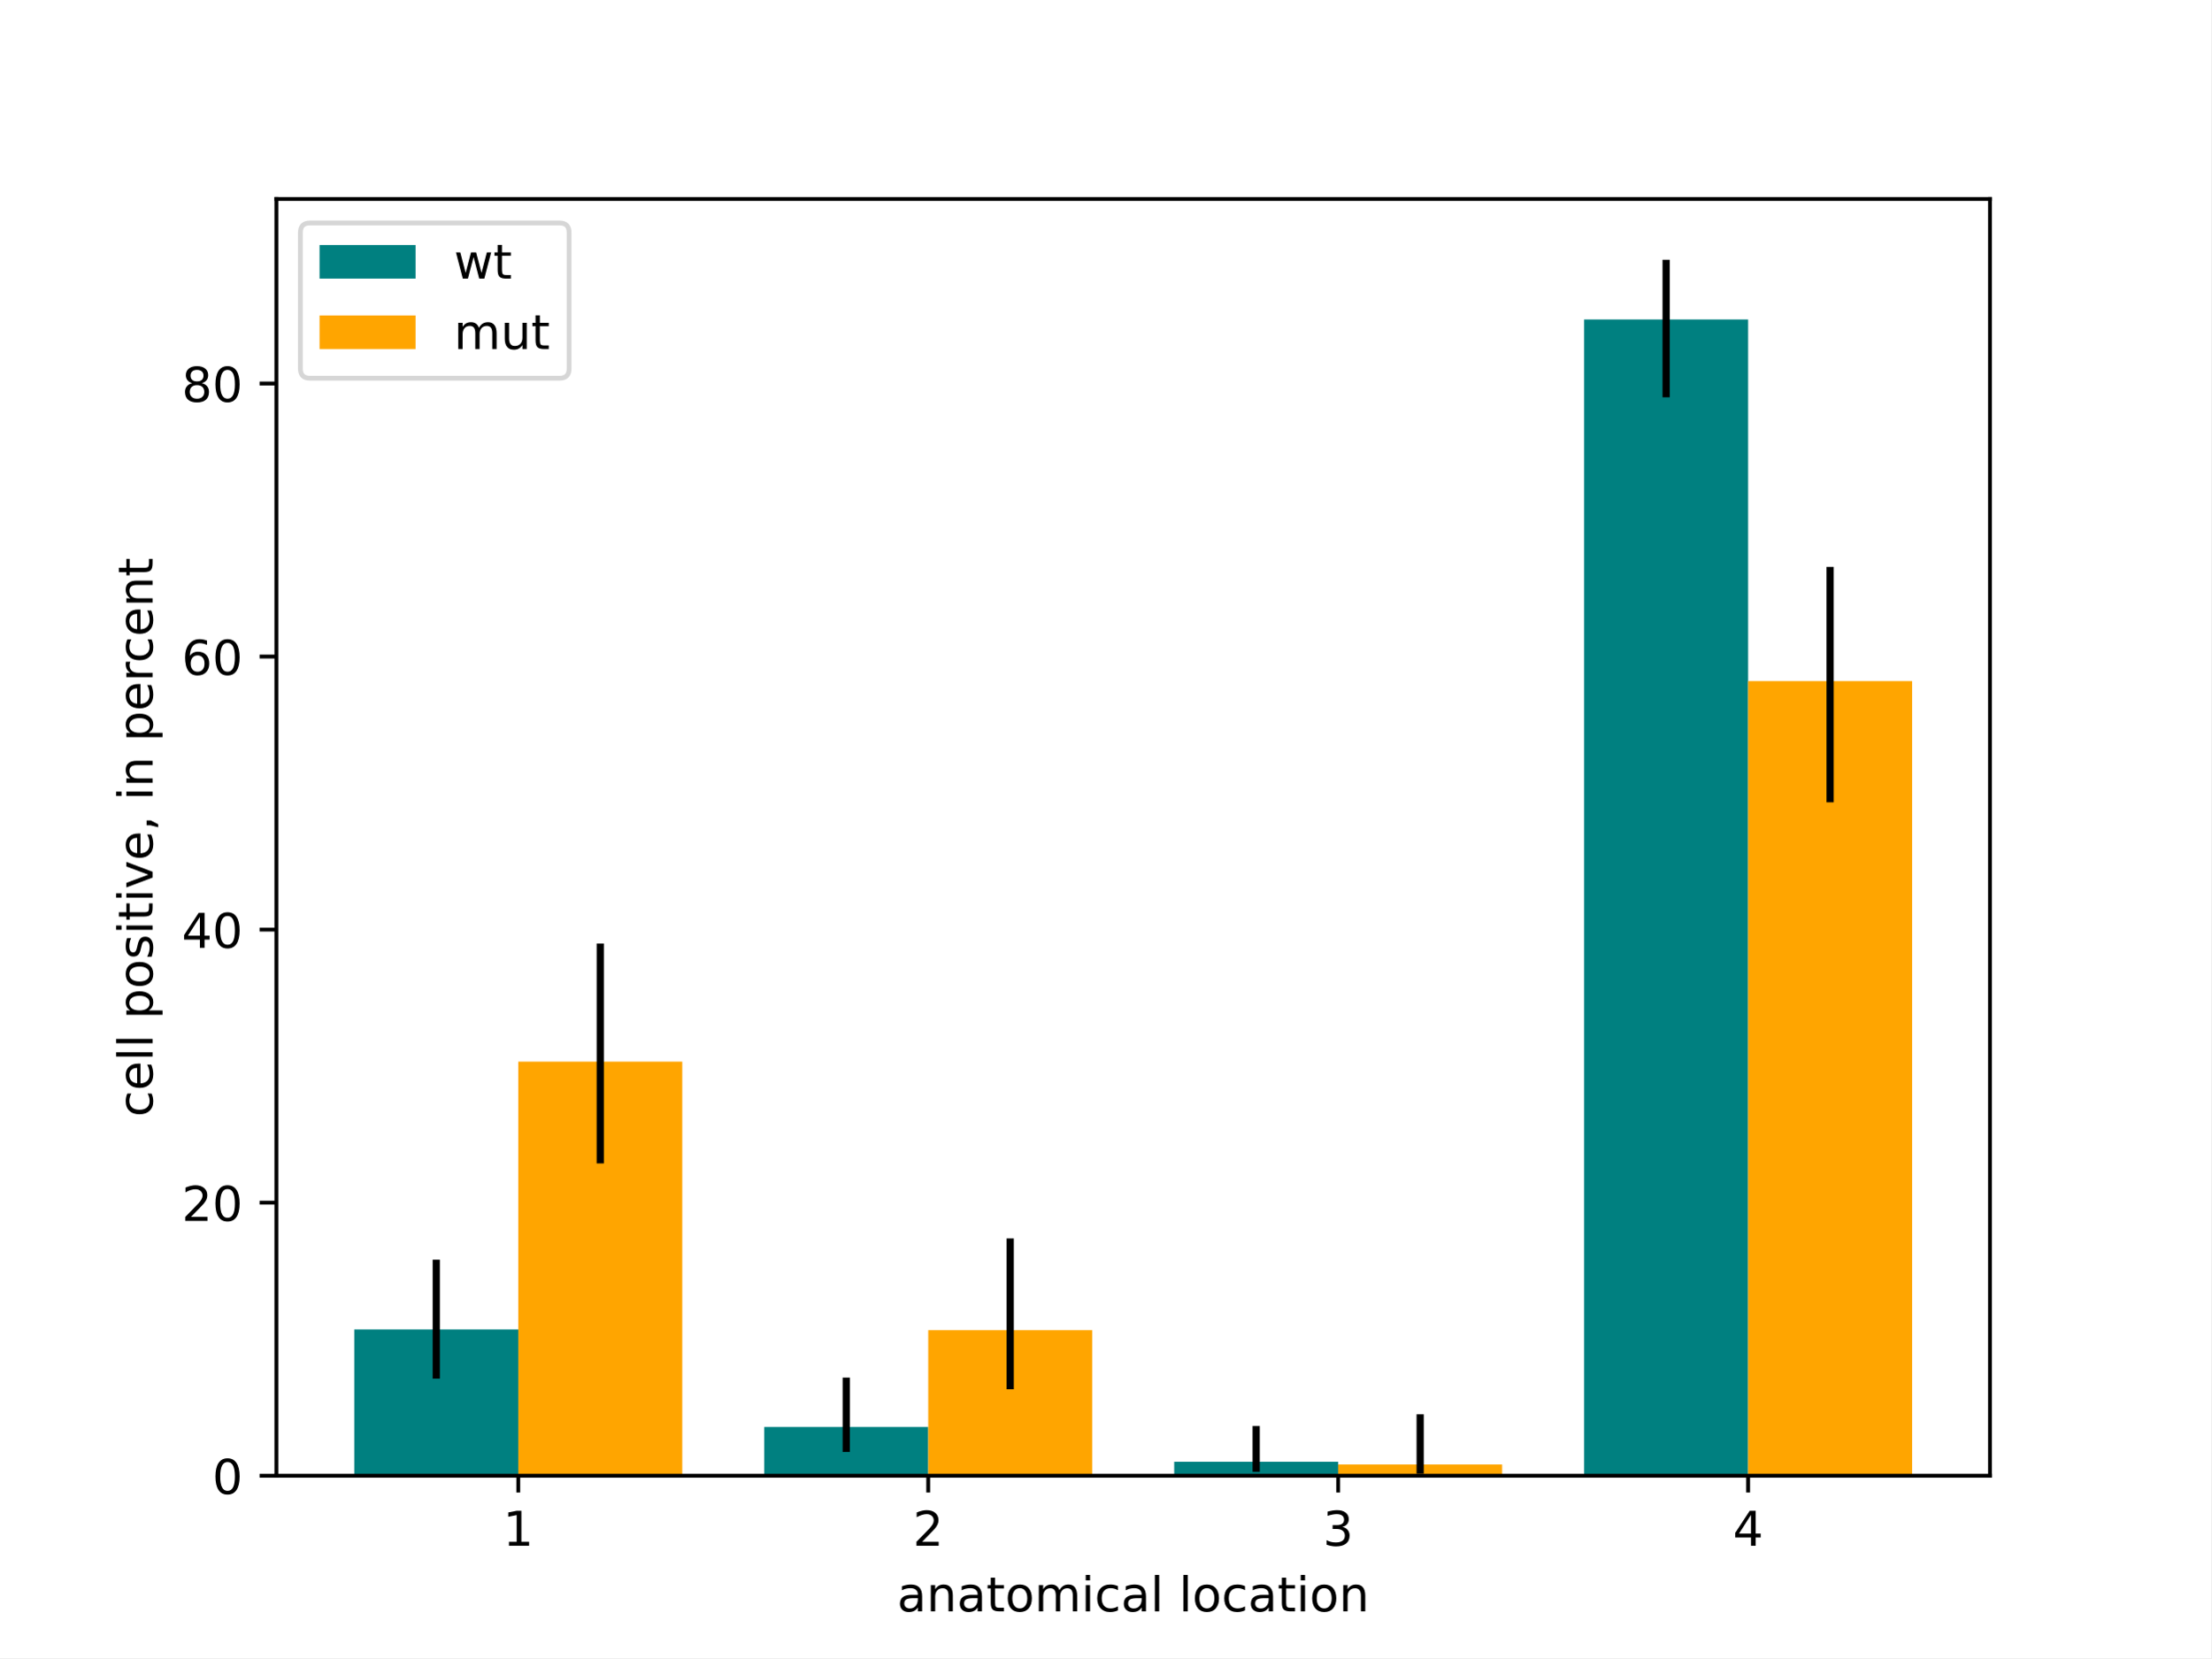
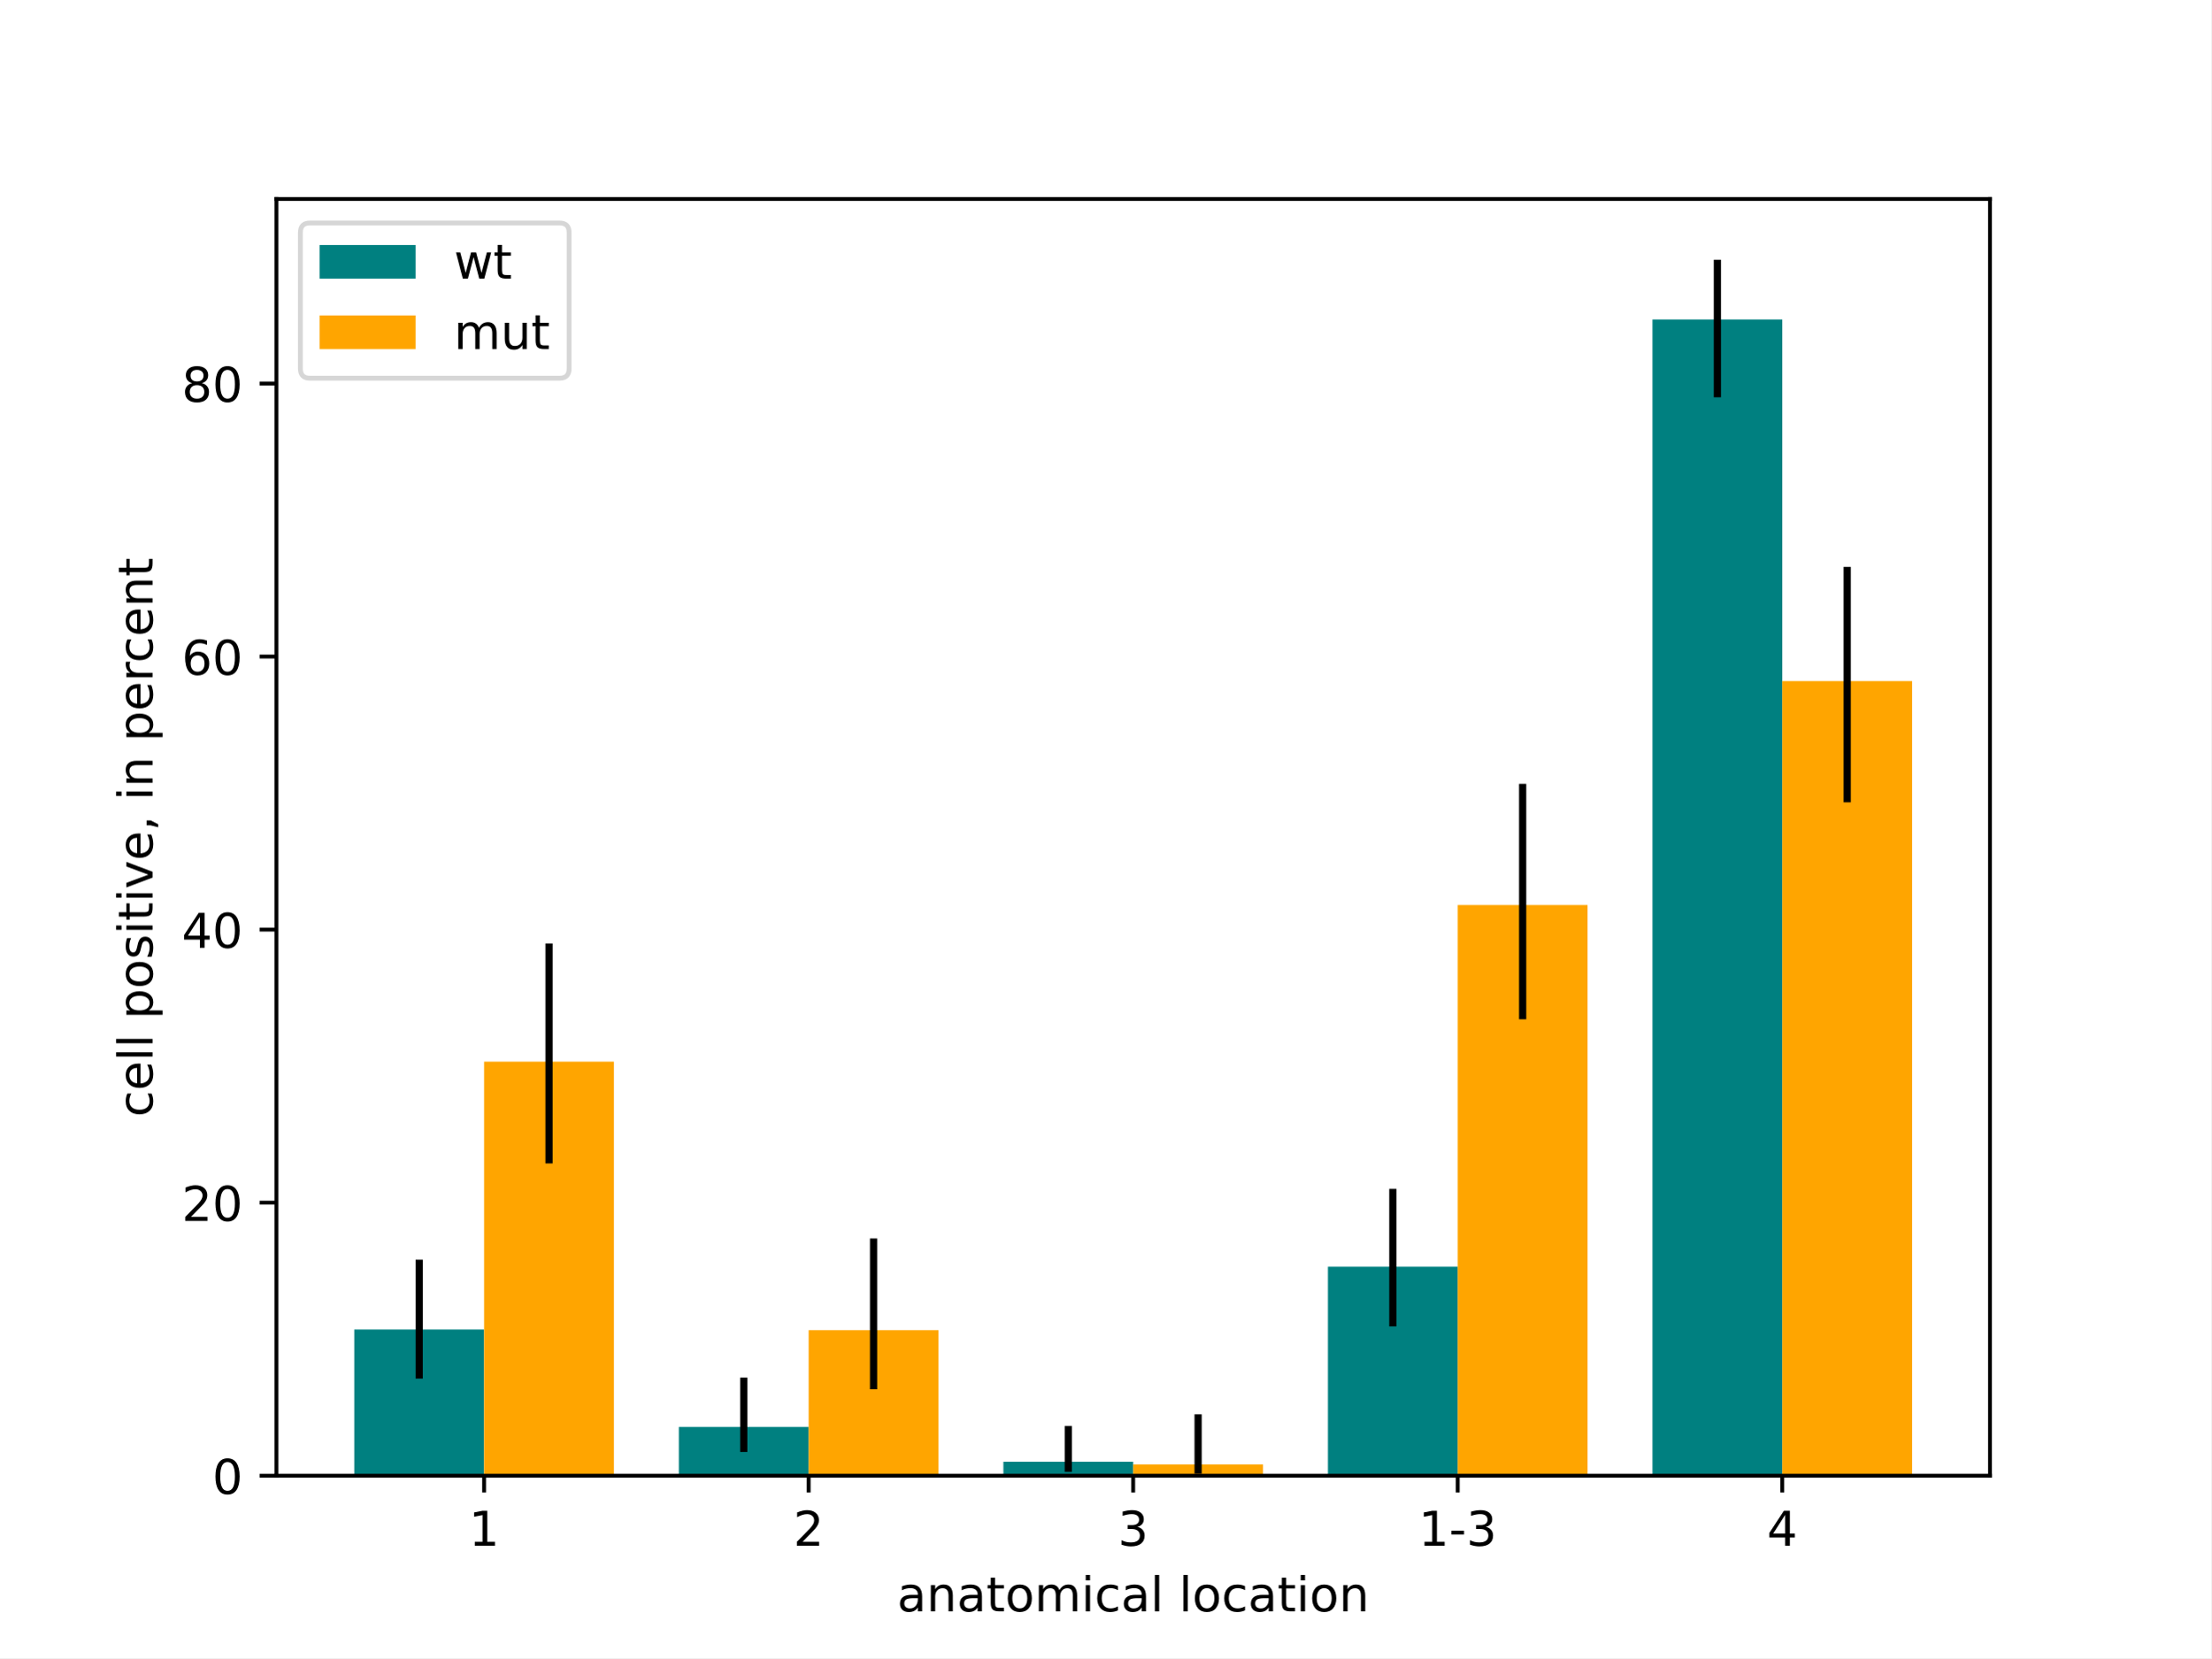
<svg xmlns="http://www.w3.org/2000/svg" xmlns:xlink="http://www.w3.org/1999/xlink" width="460.8pt" height="345.6pt" viewBox="0 0 460.8 345.6" version="1.1">
  <defs>
    <style type="text/css">*{stroke-linejoin: round; stroke-linecap: butt}</style>
  </defs>
  <g id="figure_1">
    <g id="patch_1">
      <path d="M 0 345.6  L 460.8 345.6  L 460.8 0  L 0 0  z " style="fill: #ffffff" />
    </g>
    <g id="axes_1">
      <g id="patch_2">
        <path d="M 57.6 307.584  L 414.72 307.584  L 414.72 41.472  L 57.6 41.472  z " style="fill: #ffffff" />
      </g>
      <g id="patch_3">
-         <path d="M 73.833 307.584  L 108.007 307.584  L 108.007 277.107  L 73.833 277.107  z " clip-path="url(#pa6bab868a0)" style="fill: #008080" />
+         <path d="M 73.833 307.584  L 100.887 307.584  L 100.887 277.107  L 73.833 277.107  z " clip-path="url(#p7872ad157e)" style="fill: #008080" />
      </g>
      <g id="patch_4">
-         <path d="M 159.268 307.584  L 193.442 307.584  L 193.442 297.425  L 159.268 297.425  z " clip-path="url(#pa6bab868a0)" style="fill: #008080" />
+         <path d="M 141.469 307.584  L 168.524 307.584  L 168.524 297.425  L 141.469 297.425  z " clip-path="url(#p7872ad157e)" style="fill: #008080" />
      </g>
      <g id="patch_5">
-         <path d="M 244.704 307.584  L 278.878 307.584  L 278.878 304.681  L 244.704 304.681  z " clip-path="url(#pa6bab868a0)" style="fill: #008080" />
+         <path d="M 209.105 307.584  L 236.16 307.584  L 236.16 304.681  L 209.105 304.681  z " clip-path="url(#p7872ad157e)" style="fill: #008080" />
      </g>
      <g id="patch_6">
-         <path d="M 330.139 307.584  L 364.313 307.584  L 364.313 66.588  L 330.139 66.588  z " clip-path="url(#pa6bab868a0)" style="fill: #008080" />
+         <path d="M 276.742 307.584  L 303.796 307.584  L 303.796 264.018  L 276.742 264.018  z " clip-path="url(#p7872ad157e)" style="fill: #008080" />
      </g>
      <g id="patch_7">
-         <path d="M 108.007 307.584  L 142.181 307.584  L 142.181 221.276  L 108.007 221.276  z " clip-path="url(#pa6bab868a0)" style="fill: #ffa500" />
+         <path d="M 344.378 307.584  L 371.433 307.584  L 371.433 66.588  L 344.378 66.588  z " clip-path="url(#p7872ad157e)" style="fill: #008080" />
      </g>
      <g id="patch_8">
-         <path d="M 193.442 307.584  L 227.616 307.584  L 227.616 277.25  L 193.442 277.25  z " clip-path="url(#pa6bab868a0)" style="fill: #ffa500" />
+         <path d="M 100.887 307.584  L 127.942 307.584  L 127.942 221.276  L 100.887 221.276  z " clip-path="url(#p7872ad157e)" style="fill: #ffa500" />
      </g>
      <g id="patch_9">
-         <path d="M 278.878 307.584  L 313.052 307.584  L 313.052 305.251  L 278.878 305.251  z " clip-path="url(#pa6bab868a0)" style="fill: #ffa500" />
+         <path d="M 168.524 307.584  L 195.578 307.584  L 195.578 277.25  L 168.524 277.25  z " clip-path="url(#p7872ad157e)" style="fill: #ffa500" />
      </g>
      <g id="patch_10">
-         <path d="M 364.313 307.584  L 398.487 307.584  L 398.487 141.969  L 364.313 141.969  z " clip-path="url(#pa6bab868a0)" style="fill: #ffa500" />
+         <path d="M 236.16 307.584  L 263.215 307.584  L 263.215 305.251  L 236.16 305.251  z " clip-path="url(#p7872ad157e)" style="fill: #ffa500" />
+       </g>
+       <g id="patch_11">
+         <path d="M 303.796 307.584  L 330.851 307.584  L 330.851 188.637  L 303.796 188.637  z " clip-path="url(#p7872ad157e)" style="fill: #ffa500" />
+       </g>
+       <g id="patch_12">
+         <path d="M 371.433 307.584  L 398.487 307.584  L 398.487 141.969  L 371.433 141.969  z " clip-path="url(#p7872ad157e)" style="fill: #ffa500" />
      </g>
      <g id="matplotlib.axis_1">
        <g id="xtick_1">
          <g id="line2d_1">
            <defs>
-               <path id="m3ff2e7cfc8" d="M 0 0  L 0 3.5  " style="stroke: #000000; stroke-width: 0.8" />
-             </defs>
-             <g>
-               <use xlink:href="#m3ff2e7cfc8" x="108.007" y="307.584" style="stroke: #000000; stroke-width: 0.8" />
+               <path id="m50440c703e" d="M 0 0  L 0 3.5  " style="stroke: #000000; stroke-width: 0.8" />
+             </defs>
+             <g>
+               <use xlink:href="#m50440c703e" x="100.887" y="307.584" style="stroke: #000000; stroke-width: 0.8" />
            </g>
          </g>
          <g id="text_1">
-             <g transform="translate(104.8256 322.1824)scale(0.1 -0.1)">
+             <g transform="translate(97.70602 322.1824)scale(0.1 -0.1)">
              <defs>
                <path id="DejaVuSans-31" d="M 794 531  L 1825 531  L 1825 4091  L 703 3866  L 703 4441  L 1819 4666  L 2450 4666  L 2450 531  L 3481 531  L 3481 0  L 794 0  L 794 531  z " transform="scale(0.015625)" />
              </defs>
              <use xlink:href="#DejaVuSans-31" />
            </g>
          </g>
        </g>
        <g id="xtick_2">
          <g id="line2d_2">
            <g>
-               <use xlink:href="#m3ff2e7cfc8" x="193.442" y="307.584" style="stroke: #000000; stroke-width: 0.8" />
+               <use xlink:href="#m50440c703e" x="168.524" y="307.584" style="stroke: #000000; stroke-width: 0.8" />
            </g>
          </g>
          <g id="text_2">
-             <g transform="translate(190.261 322.1824)scale(0.1 -0.1)">
+             <g transform="translate(165.3424 322.1824)scale(0.1 -0.1)">
              <defs>
                <path id="DejaVuSans-32" d="M 1228 531  L 3431 531  L 3431 0  L 469 0  L 469 531  Q 828 903 1448 1529  Q 2069 2156 2228 2338  Q 2531 2678 2651 2914  Q 2772 3150 2772 3378  Q 2772 3750 2511 3984  Q 2250 4219 1831 4219  Q 1534 4219 1204 4116  Q 875 4013 500 3803  L 500 4441  Q 881 4594 1212 4672  Q 1544 4750 1819 4750  Q 2544 4750 2975 4387  Q 3406 4025 3406 3419  Q 3406 3131 3298 2873  Q 3191 2616 2906 2266  Q 2828 2175 2409 1742  Q 1991 1309 1228 531  z " transform="scale(0.015625)" />
              </defs>
              <use xlink:href="#DejaVuSans-32" />
            </g>
          </g>
        </g>
        <g id="xtick_3">
          <g id="line2d_3">
            <g>
-               <use xlink:href="#m3ff2e7cfc8" x="278.878" y="307.584" style="stroke: #000000; stroke-width: 0.8" />
+               <use xlink:href="#m50440c703e" x="236.16" y="307.584" style="stroke: #000000; stroke-width: 0.8" />
            </g>
          </g>
          <g id="text_3">
-             <g transform="translate(275.6965 322.1824)scale(0.1 -0.1)">
+             <g transform="translate(232.9787 322.1824)scale(0.1 -0.1)">
              <defs>
                <path id="DejaVuSans-33" d="M 2597 2516  Q 3050 2419 3304 2112  Q 3559 1806 3559 1356  Q 3559 666 3084 287  Q 2609 -91 1734 -91  Q 1441 -91 1130 -33  Q 819 25 488 141  L 488 750  Q 750 597 1062 519  Q 1375 441 1716 441  Q 2309 441 2620 675  Q 2931 909 2931 1356  Q 2931 1769 2642 2001  Q 2353 2234 1838 2234  L 1294 2234  L 1294 2753  L 1863 2753  Q 2328 2753 2575 2939  Q 2822 3125 2822 3475  Q 2822 3834 2567 4026  Q 2313 4219 1838 4219  Q 1578 4219 1281 4162  Q 984 4106 628 3988  L 628 4550  Q 988 4650 1302 4700  Q 1616 4750 1894 4750  Q 2613 4750 3031 4423  Q 3450 4097 3450 3541  Q 3450 3153 3228 2886  Q 3006 2619 2597 2516  z " transform="scale(0.015625)" />
              </defs>
              <use xlink:href="#DejaVuSans-33" />
            </g>
          </g>
        </g>
        <g id="xtick_4">
          <g id="line2d_4">
            <g>
-               <use xlink:href="#m3ff2e7cfc8" x="364.313" y="307.584" style="stroke: #000000; stroke-width: 0.8" />
+               <use xlink:href="#m50440c703e" x="303.796" y="307.584" style="stroke: #000000; stroke-width: 0.8" />
            </g>
          </g>
          <g id="text_4">
-             <g transform="translate(361.1319 322.1824)scale(0.1 -0.1)">
+             <g transform="translate(295.63 322.1824)scale(0.1 -0.1)">
+               <defs>
+                 <path id="DejaVuSans-2d" d="M 313 2009  L 1997 2009  L 1997 1497  L 313 1497  L 313 2009  z " transform="scale(0.015625)" />
+               </defs>
+               <use xlink:href="#DejaVuSans-31" />
+               <use xlink:href="#DejaVuSans-2d" x="63.623" />
+               <use xlink:href="#DejaVuSans-33" x="99.707" />
+             </g>
+           </g>
+         </g>
+         <g id="xtick_5">
+           <g id="line2d_5">
+             <g>
+               <use xlink:href="#m50440c703e" x="371.433" y="307.584" style="stroke: #000000; stroke-width: 0.8" />
+             </g>
+           </g>
+           <g id="text_5">
+             <g transform="translate(368.2515 322.1824)scale(0.1 -0.1)">
              <defs>
                <path id="DejaVuSans-34" d="M 2419 4116  L 825 1625  L 2419 1625  L 2419 4116  z M 2253 4666  L 3047 4666  L 3047 1625  L 3713 1625  L 3713 1100  L 3047 1100  L 3047 0  L 2419 0  L 2419 1100  L 313 1100  L 313 1709  L 2253 4666  z " transform="scale(0.015625)" />
              </defs>
              <use xlink:href="#DejaVuSans-34" />
            </g>
          </g>
        </g>
-         <g id="text_5">
+         <g id="text_6">
          <g transform="translate(186.9538 335.8606)scale(0.1 -0.1)">
            <defs>
              <path id="DejaVuSans-61" d="M 2194 1759  Q 1497 1759 1228 1600  Q 959 1441 959 1056  Q 959 750 1161 570  Q 1363 391 1709 391  Q 2188 391 2477 730  Q 2766 1069 2766 1631  L 2766 1759  L 2194 1759  z M 3341 1997  L 3341 0  L 2766 0  L 2766 531  Q 2569 213 2275 61  Q 1981 -91 1556 -91  Q 1019 -91 701 211  Q 384 513 384 1019  Q 384 1609 779 1909  Q 1175 2209 1959 2209  L 2766 2209  L 2766 2266  Q 2766 2663 2505 2880  Q 2244 3097 1772 3097  Q 1472 3097 1187 3025  Q 903 2953 641 2809  L 641 3341  Q 956 3463 1253 3523  Q 1550 3584 1831 3584  Q 2591 3584 2966 3190  Q 3341 2797 3341 1997  z " transform="scale(0.015625)" />
              <path id="DejaVuSans-6e" d="M 3513 2113  L 3513 0  L 2938 0  L 2938 2094  Q 2938 2591 2744 2837  Q 2550 3084 2163 3084  Q 1697 3084 1428 2787  Q 1159 2491 1159 1978  L 1159 0  L 581 0  L 581 3500  L 1159 3500  L 1159 2956  Q 1366 3272 1645 3428  Q 1925 3584 2291 3584  Q 2894 3584 3203 3211  Q 3513 2838 3513 2113  z " transform="scale(0.015625)" />
              <path id="DejaVuSans-74" d="M 1172 4494  L 1172 3500  L 2356 3500  L 2356 3053  L 1172 3053  L 1172 1153  Q 1172 725 1289 603  Q 1406 481 1766 481  L 2356 481  L 2356 0  L 1766 0  Q 1100 0 847 248  Q 594 497 594 1153  L 594 3053  L 172 3053  L 172 3500  L 594 3500  L 594 4494  L 1172 4494  z " transform="scale(0.015625)" />
              <path id="DejaVuSans-6f" d="M 1959 3097  Q 1497 3097 1228 2736  Q 959 2375 959 1747  Q 959 1119 1226 758  Q 1494 397 1959 397  Q 2419 397 2687 759  Q 2956 1122 2956 1747  Q 2956 2369 2687 2733  Q 2419 3097 1959 3097  z M 1959 3584  Q 2709 3584 3137 3096  Q 3566 2609 3566 1747  Q 3566 888 3137 398  Q 2709 -91 1959 -91  Q 1206 -91 779 398  Q 353 888 353 1747  Q 353 2609 779 3096  Q 1206 3584 1959 3584  z " transform="scale(0.015625)" />
              <path id="DejaVuSans-6d" d="M 3328 2828  Q 3544 3216 3844 3400  Q 4144 3584 4550 3584  Q 5097 3584 5394 3201  Q 5691 2819 5691 2113  L 5691 0  L 5113 0  L 5113 2094  Q 5113 2597 4934 2840  Q 4756 3084 4391 3084  Q 3944 3084 3684 2787  Q 3425 2491 3425 1978  L 3425 0  L 2847 0  L 2847 2094  Q 2847 2600 2669 2842  Q 2491 3084 2119 3084  Q 1678 3084 1418 2786  Q 1159 2488 1159 1978  L 1159 0  L 581 0  L 581 3500  L 1159 3500  L 1159 2956  Q 1356 3278 1631 3431  Q 1906 3584 2284 3584  Q 2666 3584 2933 3390  Q 3200 3197 3328 2828  z " transform="scale(0.015625)" />
              <path id="DejaVuSans-69" d="M 603 3500  L 1178 3500  L 1178 0  L 603 0  L 603 3500  z M 603 4863  L 1178 4863  L 1178 4134  L 603 4134  L 603 4863  z " transform="scale(0.015625)" />
              <path id="DejaVuSans-63" d="M 3122 3366  L 3122 2828  Q 2878 2963 2633 3030  Q 2388 3097 2138 3097  Q 1578 3097 1268 2742  Q 959 2388 959 1747  Q 959 1106 1268 751  Q 1578 397 2138 397  Q 2388 397 2633 464  Q 2878 531 3122 666  L 3122 134  Q 2881 22 2623 -34  Q 2366 -91 2075 -91  Q 1284 -91 818 406  Q 353 903 353 1747  Q 353 2603 823 3093  Q 1294 3584 2113 3584  Q 2378 3584 2631 3529  Q 2884 3475 3122 3366  z " transform="scale(0.015625)" />
              <path id="DejaVuSans-6c" d="M 603 4863  L 1178 4863  L 1178 0  L 603 0  L 603 4863  z " transform="scale(0.015625)" />
              <path id="DejaVuSans-20" transform="scale(0.015625)" />
            </defs>
            <use xlink:href="#DejaVuSans-61" />
            <use xlink:href="#DejaVuSans-6e" x="61.279" />
            <use xlink:href="#DejaVuSans-61" x="124.658" />
            <use xlink:href="#DejaVuSans-74" x="185.938" />
            <use xlink:href="#DejaVuSans-6f" x="225.146" />
            <use xlink:href="#DejaVuSans-6d" x="286.328" />
            <use xlink:href="#DejaVuSans-69" x="383.74" />
            <use xlink:href="#DejaVuSans-63" x="411.523" />
            <use xlink:href="#DejaVuSans-61" x="466.504" />
            <use xlink:href="#DejaVuSans-6c" x="527.783" />
            <use xlink:href="#DejaVuSans-20" x="555.566" />
            <use xlink:href="#DejaVuSans-6c" x="587.354" />
            <use xlink:href="#DejaVuSans-6f" x="615.137" />
            <use xlink:href="#DejaVuSans-63" x="676.318" />
            <use xlink:href="#DejaVuSans-61" x="731.299" />
            <use xlink:href="#DejaVuSans-74" x="792.578" />
            <use xlink:href="#DejaVuSans-69" x="831.787" />
            <use xlink:href="#DejaVuSans-6f" x="859.57" />
            <use xlink:href="#DejaVuSans-6e" x="920.752" />
          </g>
        </g>
      </g>
      <g id="matplotlib.axis_2">
        <g id="ytick_1">
-           <g id="line2d_5">
-             <defs>
-               <path id="ma4c92a32b9" d="M 0 0  L -3.5 0  " style="stroke: #000000; stroke-width: 0.8" />
-             </defs>
-             <g>
-               <use xlink:href="#ma4c92a32b9" x="57.6" y="307.584" style="stroke: #000000; stroke-width: 0.8" />
-             </g>
-           </g>
-           <g id="text_6">
+           <g id="line2d_6">
+             <defs>
+               <path id="m0a58a225f4" d="M 0 0  L -3.5 0  " style="stroke: #000000; stroke-width: 0.8" />
+             </defs>
+             <g>
+               <use xlink:href="#m0a58a225f4" x="57.6" y="307.584" style="stroke: #000000; stroke-width: 0.8" />
+             </g>
+           </g>
+           <g id="text_7">
            <g transform="translate(44.2375 311.3832)scale(0.1 -0.1)">
              <defs>
                <path id="DejaVuSans-30" d="M 2034 4250  Q 1547 4250 1301 3770  Q 1056 3291 1056 2328  Q 1056 1369 1301 889  Q 1547 409 2034 409  Q 2525 409 2770 889  Q 3016 1369 3016 2328  Q 3016 3291 2770 3770  Q 2525 4250 2034 4250  z M 2034 4750  Q 2819 4750 3233 4129  Q 3647 3509 3647 2328  Q 3647 1150 3233 529  Q 2819 -91 2034 -91  Q 1250 -91 836 529  Q 422 1150 422 2328  Q 422 3509 836 4129  Q 1250 4750 2034 4750  z " transform="scale(0.015625)" />
              </defs>
              <use xlink:href="#DejaVuSans-30" />
            </g>
          </g>
        </g>
        <g id="ytick_2">
-           <g id="line2d_6">
-             <g>
-               <use xlink:href="#ma4c92a32b9" x="57.6" y="250.672" style="stroke: #000000; stroke-width: 0.8" />
-             </g>
-           </g>
-           <g id="text_7">
+           <g id="line2d_7">
+             <g>
+               <use xlink:href="#m0a58a225f4" x="57.6" y="250.672" style="stroke: #000000; stroke-width: 0.8" />
+             </g>
+           </g>
+           <g id="text_8">
            <g transform="translate(37.875 254.4708)scale(0.1 -0.1)">
              <use xlink:href="#DejaVuSans-32" />
              <use xlink:href="#DejaVuSans-30" x="63.623" />
            </g>
          </g>
        </g>
        <g id="ytick_3">
-           <g id="line2d_7">
-             <g>
-               <use xlink:href="#ma4c92a32b9" x="57.6" y="193.759" style="stroke: #000000; stroke-width: 0.8" />
-             </g>
-           </g>
-           <g id="text_8">
+           <g id="line2d_8">
+             <g>
+               <use xlink:href="#m0a58a225f4" x="57.6" y="193.759" style="stroke: #000000; stroke-width: 0.8" />
+             </g>
+           </g>
+           <g id="text_9">
            <g transform="translate(37.875 197.5584)scale(0.1 -0.1)">
              <use xlink:href="#DejaVuSans-34" />
              <use xlink:href="#DejaVuSans-30" x="63.623" />
            </g>
          </g>
        </g>
        <g id="ytick_4">
-           <g id="line2d_8">
-             <g>
-               <use xlink:href="#ma4c92a32b9" x="57.6" y="136.847" style="stroke: #000000; stroke-width: 0.8" />
-             </g>
-           </g>
-           <g id="text_9">
+           <g id="line2d_9">
+             <g>
+               <use xlink:href="#m0a58a225f4" x="57.6" y="136.847" style="stroke: #000000; stroke-width: 0.8" />
+             </g>
+           </g>
+           <g id="text_10">
            <g transform="translate(37.875 140.646)scale(0.1 -0.1)">
              <defs>
                <path id="DejaVuSans-36" d="M 2113 2584  Q 1688 2584 1439 2293  Q 1191 2003 1191 1497  Q 1191 994 1439 701  Q 1688 409 2113 409  Q 2538 409 2786 701  Q 3034 994 3034 1497  Q 3034 2003 2786 2293  Q 2538 2584 2113 2584  z M 3366 4563  L 3366 3988  Q 3128 4100 2886 4159  Q 2644 4219 2406 4219  Q 1781 4219 1451 3797  Q 1122 3375 1075 2522  Q 1259 2794 1537 2939  Q 1816 3084 2150 3084  Q 2853 3084 3261 2657  Q 3669 2231 3669 1497  Q 3669 778 3244 343  Q 2819 -91 2113 -91  Q 1303 -91 875 529  Q 447 1150 447 2328  Q 447 3434 972 4092  Q 1497 4750 2381 4750  Q 2619 4750 2861 4703  Q 3103 4656 3366 4563  z " transform="scale(0.015625)" />
              </defs>
              <use xlink:href="#DejaVuSans-36" />
              <use xlink:href="#DejaVuSans-30" x="63.623" />
            </g>
          </g>
        </g>
        <g id="ytick_5">
-           <g id="line2d_9">
-             <g>
-               <use xlink:href="#ma4c92a32b9" x="57.6" y="79.934" style="stroke: #000000; stroke-width: 0.8" />
-             </g>
-           </g>
-           <g id="text_10">
+           <g id="line2d_10">
+             <g>
+               <use xlink:href="#m0a58a225f4" x="57.6" y="79.934" style="stroke: #000000; stroke-width: 0.8" />
+             </g>
+           </g>
+           <g id="text_11">
            <g transform="translate(37.875 83.73364)scale(0.1 -0.1)">
              <defs>
                <path id="DejaVuSans-38" d="M 2034 2216  Q 1584 2216 1326 1975  Q 1069 1734 1069 1313  Q 1069 891 1326 650  Q 1584 409 2034 409  Q 2484 409 2743 651  Q 3003 894 3003 1313  Q 3003 1734 2745 1975  Q 2488 2216 2034 2216  z M 1403 2484  Q 997 2584 770 2862  Q 544 3141 544 3541  Q 544 4100 942 4425  Q 1341 4750 2034 4750  Q 2731 4750 3128 4425  Q 3525 4100 3525 3541  Q 3525 3141 3298 2862  Q 3072 2584 2669 2484  Q 3125 2378 3379 2068  Q 3634 1759 3634 1313  Q 3634 634 3220 271  Q 2806 -91 2034 -91  Q 1263 -91 848 271  Q 434 634 434 1313  Q 434 1759 690 2068  Q 947 2378 1403 2484  z M 1172 3481  Q 1172 3119 1398 2916  Q 1625 2713 2034 2713  Q 2441 2713 2670 2916  Q 2900 3119 2900 3481  Q 2900 3844 2670 4047  Q 2441 4250 2034 4250  Q 1625 4250 1398 4047  Q 1172 3844 1172 3481  z " transform="scale(0.015625)" />
              </defs>
              <use xlink:href="#DejaVuSans-38" />
              <use xlink:href="#DejaVuSans-30" x="63.623" />
            </g>
          </g>
        </g>
-         <g id="text_11">
+         <g id="text_12">
          <g transform="translate(31.79531 232.8069)rotate(-90)scale(0.1 -0.1)">
            <defs>
              <path id="DejaVuSans-65" d="M 3597 1894  L 3597 1613  L 953 1613  Q 991 1019 1311 708  Q 1631 397 2203 397  Q 2534 397 2845 478  Q 3156 559 3463 722  L 3463 178  Q 3153 47 2828 -22  Q 2503 -91 2169 -91  Q 1331 -91 842 396  Q 353 884 353 1716  Q 353 2575 817 3079  Q 1281 3584 2069 3584  Q 2775 3584 3186 3129  Q 3597 2675 3597 1894  z M 3022 2063  Q 3016 2534 2758 2815  Q 2500 3097 2075 3097  Q 1594 3097 1305 2825  Q 1016 2553 972 2059  L 3022 2063  z " transform="scale(0.015625)" />
              <path id="DejaVuSans-70" d="M 1159 525  L 1159 -1331  L 581 -1331  L 581 3500  L 1159 3500  L 1159 2969  Q 1341 3281 1617 3432  Q 1894 3584 2278 3584  Q 2916 3584 3314 3078  Q 3713 2572 3713 1747  Q 3713 922 3314 415  Q 2916 -91 2278 -91  Q 1894 -91 1617 61  Q 1341 213 1159 525  z M 3116 1747  Q 3116 2381 2855 2742  Q 2594 3103 2138 3103  Q 1681 3103 1420 2742  Q 1159 2381 1159 1747  Q 1159 1113 1420 752  Q 1681 391 2138 391  Q 2594 391 2855 752  Q 3116 1113 3116 1747  z " transform="scale(0.015625)" />
              <path id="DejaVuSans-73" d="M 2834 3397  L 2834 2853  Q 2591 2978 2328 3040  Q 2066 3103 1784 3103  Q 1356 3103 1142 2972  Q 928 2841 928 2578  Q 928 2378 1081 2264  Q 1234 2150 1697 2047  L 1894 2003  Q 2506 1872 2764 1633  Q 3022 1394 3022 966  Q 3022 478 2636 193  Q 2250 -91 1575 -91  Q 1294 -91 989 -36  Q 684 19 347 128  L 347 722  Q 666 556 975 473  Q 1284 391 1588 391  Q 1994 391 2212 530  Q 2431 669 2431 922  Q 2431 1156 2273 1281  Q 2116 1406 1581 1522  L 1381 1569  Q 847 1681 609 1914  Q 372 2147 372 2553  Q 372 3047 722 3315  Q 1072 3584 1716 3584  Q 2034 3584 2315 3537  Q 2597 3491 2834 3397  z " transform="scale(0.015625)" />
              <path id="DejaVuSans-76" d="M 191 3500  L 800 3500  L 1894 563  L 2988 3500  L 3597 3500  L 2284 0  L 1503 0  L 191 3500  z " transform="scale(0.015625)" />
              <path id="DejaVuSans-2c" d="M 750 794  L 1409 794  L 1409 256  L 897 -744  L 494 -744  L 750 256  L 750 794  z " transform="scale(0.015625)" />
              <path id="DejaVuSans-72" d="M 2631 2963  Q 2534 3019 2420 3045  Q 2306 3072 2169 3072  Q 1681 3072 1420 2755  Q 1159 2438 1159 1844  L 1159 0  L 581 0  L 581 3500  L 1159 3500  L 1159 2956  Q 1341 3275 1631 3429  Q 1922 3584 2338 3584  Q 2397 3584 2469 3576  Q 2541 3569 2628 3553  L 2631 2963  z " transform="scale(0.015625)" />
            </defs>
            <use xlink:href="#DejaVuSans-63" />
            <use xlink:href="#DejaVuSans-65" x="54.98" />
            <use xlink:href="#DejaVuSans-6c" x="116.504" />
            <use xlink:href="#DejaVuSans-6c" x="144.287" />
            <use xlink:href="#DejaVuSans-20" x="172.07" />
            <use xlink:href="#DejaVuSans-70" x="203.857" />
            <use xlink:href="#DejaVuSans-6f" x="267.334" />
            <use xlink:href="#DejaVuSans-73" x="328.516" />
            <use xlink:href="#DejaVuSans-69" x="380.615" />
            <use xlink:href="#DejaVuSans-74" x="408.398" />
            <use xlink:href="#DejaVuSans-69" x="447.607" />
            <use xlink:href="#DejaVuSans-76" x="475.391" />
            <use xlink:href="#DejaVuSans-65" x="534.57" />
            <use xlink:href="#DejaVuSans-2c" x="596.094" />
            <use xlink:href="#DejaVuSans-20" x="627.881" />
            <use xlink:href="#DejaVuSans-69" x="659.668" />
            <use xlink:href="#DejaVuSans-6e" x="687.451" />
            <use xlink:href="#DejaVuSans-20" x="750.83" />
            <use xlink:href="#DejaVuSans-70" x="782.617" />
            <use xlink:href="#DejaVuSans-65" x="846.094" />
            <use xlink:href="#DejaVuSans-72" x="907.617" />
            <use xlink:href="#DejaVuSans-63" x="946.48" />
            <use xlink:href="#DejaVuSans-65" x="1001.461" />
            <use xlink:href="#DejaVuSans-6e" x="1062.984" />
            <use xlink:href="#DejaVuSans-74" x="1126.363" />
          </g>
        </g>
      </g>
      <g id="LineCollection_1">
-         <path d="M 90.92 287.337  L 90.92 262.556  " clip-path="url(#pa6bab868a0)" style="fill: none; stroke: #000000; stroke-width: 1.5" />
-         <path d="M 176.355 302.631  L 176.355 287.132  " clip-path="url(#pa6bab868a0)" style="fill: none; stroke: #000000; stroke-width: 1.5" />
-         <path d="M 261.791 306.786  L 261.791 297.216  " clip-path="url(#pa6bab868a0)" style="fill: none; stroke: #000000; stroke-width: 1.5" />
-         <path d="M 347.226 82.807  L 347.226 54.144  " clip-path="url(#pa6bab868a0)" style="fill: none; stroke: #000000; stroke-width: 1.5" />
+         <path d="M 87.36 287.337  L 87.36 262.556  " clip-path="url(#p7872ad157e)" style="fill: none; stroke: #000000; stroke-width: 1.5" />
+         <path d="M 154.996 302.631  L 154.996 287.132  " clip-path="url(#p7872ad157e)" style="fill: none; stroke: #000000; stroke-width: 1.5" />
+         <path d="M 222.633 306.786  L 222.633 297.216  " clip-path="url(#p7872ad157e)" style="fill: none; stroke: #000000; stroke-width: 1.5" />
+         <path d="M 290.269 276.462  L 290.269 247.8  " clip-path="url(#p7872ad157e)" style="fill: none; stroke: #000000; stroke-width: 1.5" />
+         <path d="M 357.905 82.807  L 357.905 54.144  " clip-path="url(#p7872ad157e)" style="fill: none; stroke: #000000; stroke-width: 1.5" />
      </g>
      <g id="LineCollection_2">
-         <path d="M 125.094 242.492  L 125.094 196.656  " clip-path="url(#pa6bab868a0)" style="fill: none; stroke: #000000; stroke-width: 1.5" />
-         <path d="M 210.529 289.561  L 210.529 258.128  " clip-path="url(#pa6bab868a0)" style="fill: none; stroke: #000000; stroke-width: 1.5" />
-         <path d="M 295.965 307.172  L 295.965 294.787  " clip-path="url(#pa6bab868a0)" style="fill: none; stroke: #000000; stroke-width: 1.5" />
-         <path d="M 381.4 167.223  L 381.4 118.157  " clip-path="url(#pa6bab868a0)" style="fill: none; stroke: #000000; stroke-width: 1.5" />
-       </g>
-       <g id="patch_11">
+         <path d="M 114.415 242.492  L 114.415 196.656  " clip-path="url(#p7872ad157e)" style="fill: none; stroke: #000000; stroke-width: 1.5" />
+         <path d="M 182.051 289.561  L 182.051 258.128  " clip-path="url(#p7872ad157e)" style="fill: none; stroke: #000000; stroke-width: 1.5" />
+         <path d="M 249.687 307.172  L 249.687 294.787  " clip-path="url(#p7872ad157e)" style="fill: none; stroke: #000000; stroke-width: 1.5" />
+         <path d="M 317.324 212.449  L 317.324 163.383  " clip-path="url(#p7872ad157e)" style="fill: none; stroke: #000000; stroke-width: 1.5" />
+         <path d="M 384.96 167.223  L 384.96 118.157  " clip-path="url(#p7872ad157e)" style="fill: none; stroke: #000000; stroke-width: 1.5" />
+       </g>
+       <g id="patch_13">
        <path d="M 57.6 307.584  L 57.6 41.472  " style="fill: none; stroke: #000000; stroke-width: 0.8; stroke-linejoin: miter; stroke-linecap: square" />
      </g>
-       <g id="patch_12">
+       <g id="patch_14">
        <path d="M 414.72 307.584  L 414.72 41.472  " style="fill: none; stroke: #000000; stroke-width: 0.8; stroke-linejoin: miter; stroke-linecap: square" />
      </g>
-       <g id="patch_13">
+       <g id="patch_15">
        <path d="M 57.6 307.584  L 414.72 307.584  " style="fill: none; stroke: #000000; stroke-width: 0.8; stroke-linejoin: miter; stroke-linecap: square" />
      </g>
-       <g id="patch_14">
+       <g id="patch_16">
        <path d="M 57.6 41.472  L 414.72 41.472  " style="fill: none; stroke: #000000; stroke-width: 0.8; stroke-linejoin: miter; stroke-linecap: square" />
      </g>
      <g id="legend_1">
-         <g id="patch_15">
+         <g id="patch_17">
          <path d="M 64.6 78.828  L 116.598 78.828  Q 118.598 78.828 118.598 76.828  L 118.598 48.472  Q 118.598 46.472 116.598 46.472  L 64.6 46.472  Q 62.6 46.472 62.6 48.472  L 62.6 76.828  Q 62.6 78.828 64.6 78.828  z " style="fill: #ffffff; opacity: 0.8; stroke: #cccccc; stroke-linejoin: miter" />
        </g>
-         <g id="patch_16">
+         <g id="patch_18">
          <path d="M 66.6 58.07  L 86.6 58.07  L 86.6 51.07  L 66.6 51.07  z " style="fill: #008080" />
        </g>
-         <g id="text_12">
+         <g id="text_13">
          <g transform="translate(94.6 58.07044)scale(0.1 -0.1)">
            <defs>
              <path id="DejaVuSans-77" d="M 269 3500  L 844 3500  L 1563 769  L 2278 3500  L 2956 3500  L 3675 769  L 4391 3500  L 4966 3500  L 4050 0  L 3372 0  L 2619 2869  L 1863 0  L 1184 0  L 269 3500  z " transform="scale(0.015625)" />
            </defs>
            <use xlink:href="#DejaVuSans-77" />
            <use xlink:href="#DejaVuSans-74" x="81.787" />
          </g>
        </g>
-         <g id="patch_17">
+         <g id="patch_19">
          <path d="M 66.6 72.749  L 86.6 72.749  L 86.6 65.749  L 66.6 65.749  z " style="fill: #ffa500" />
        </g>
-         <g id="text_13">
+         <g id="text_14">
          <g transform="translate(94.6 72.74856)scale(0.1 -0.1)">
            <defs>
              <path id="DejaVuSans-75" d="M 544 1381  L 544 3500  L 1119 3500  L 1119 1403  Q 1119 906 1312 657  Q 1506 409 1894 409  Q 2359 409 2629 706  Q 2900 1003 2900 1516  L 2900 3500  L 3475 3500  L 3475 0  L 2900 0  L 2900 538  Q 2691 219 2414 64  Q 2138 -91 1772 -91  Q 1169 -91 856 284  Q 544 659 544 1381  z M 1991 3584  L 1991 3584  z " transform="scale(0.015625)" />
            </defs>
            <use xlink:href="#DejaVuSans-6d" />
            <use xlink:href="#DejaVuSans-75" x="97.412" />
            <use xlink:href="#DejaVuSans-74" x="160.791" />
          </g>
        </g>
      </g>
    </g>
  </g>
  <defs>
-     <clipPath id="pa6bab868a0">
+     <clipPath id="p7872ad157e">
      <rect x="57.6" y="41.472" width="357.12" height="266.112" />
    </clipPath>
  </defs>
</svg>
